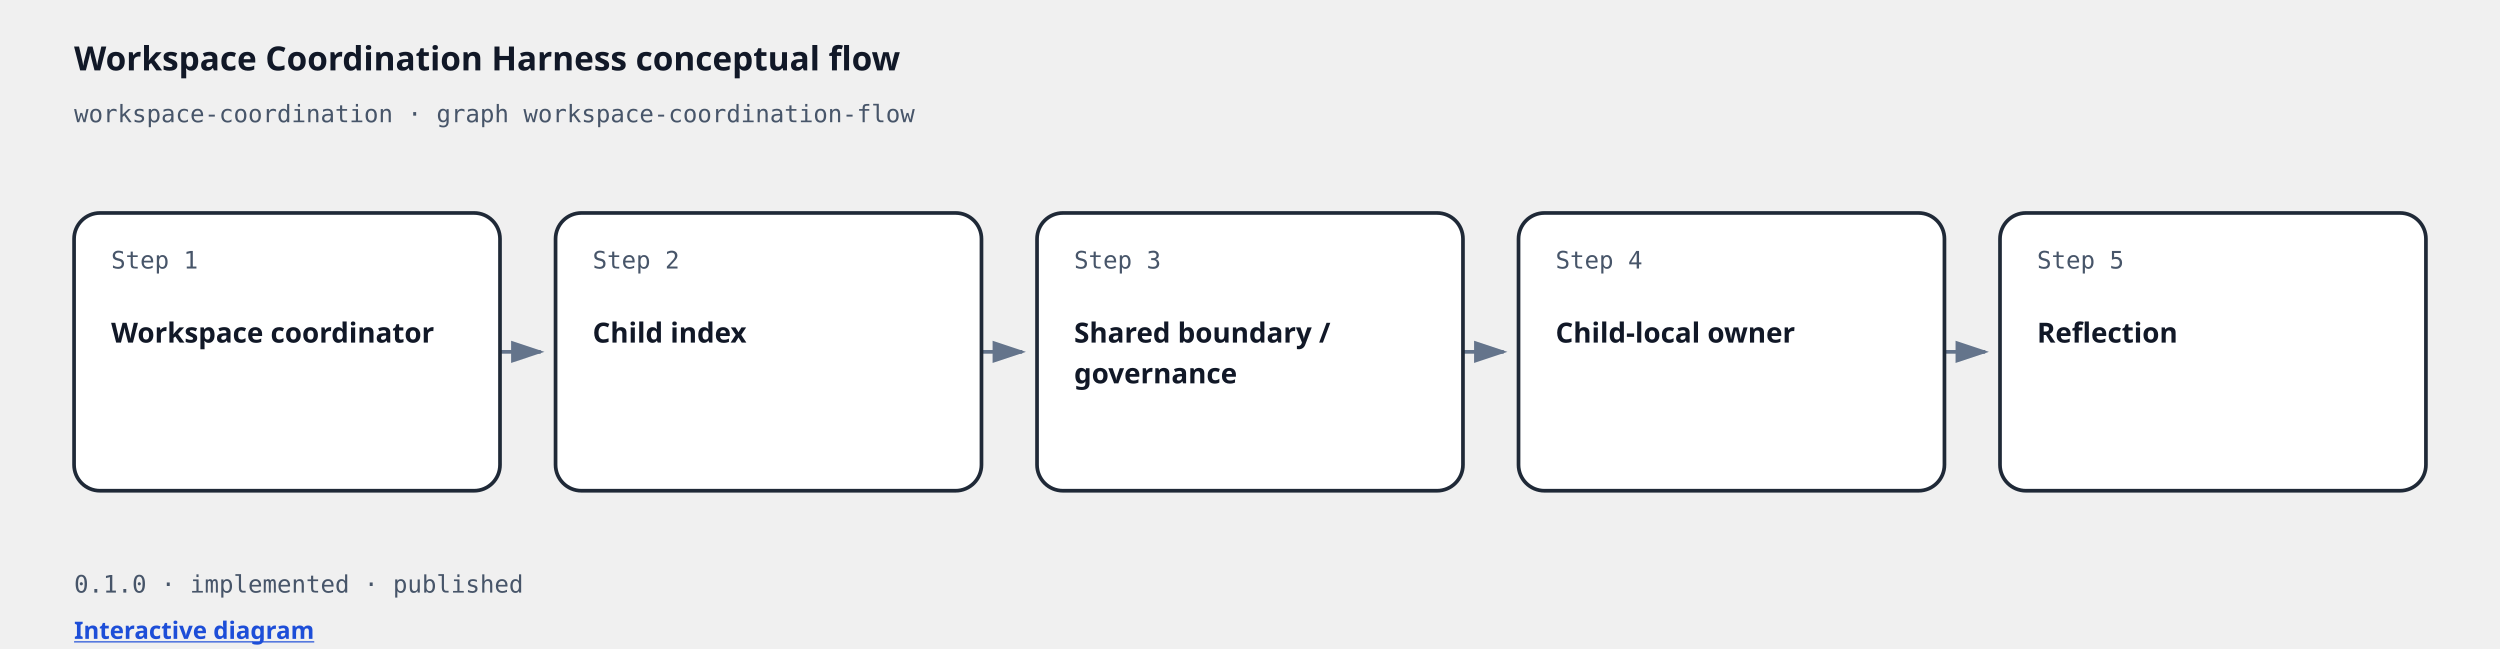
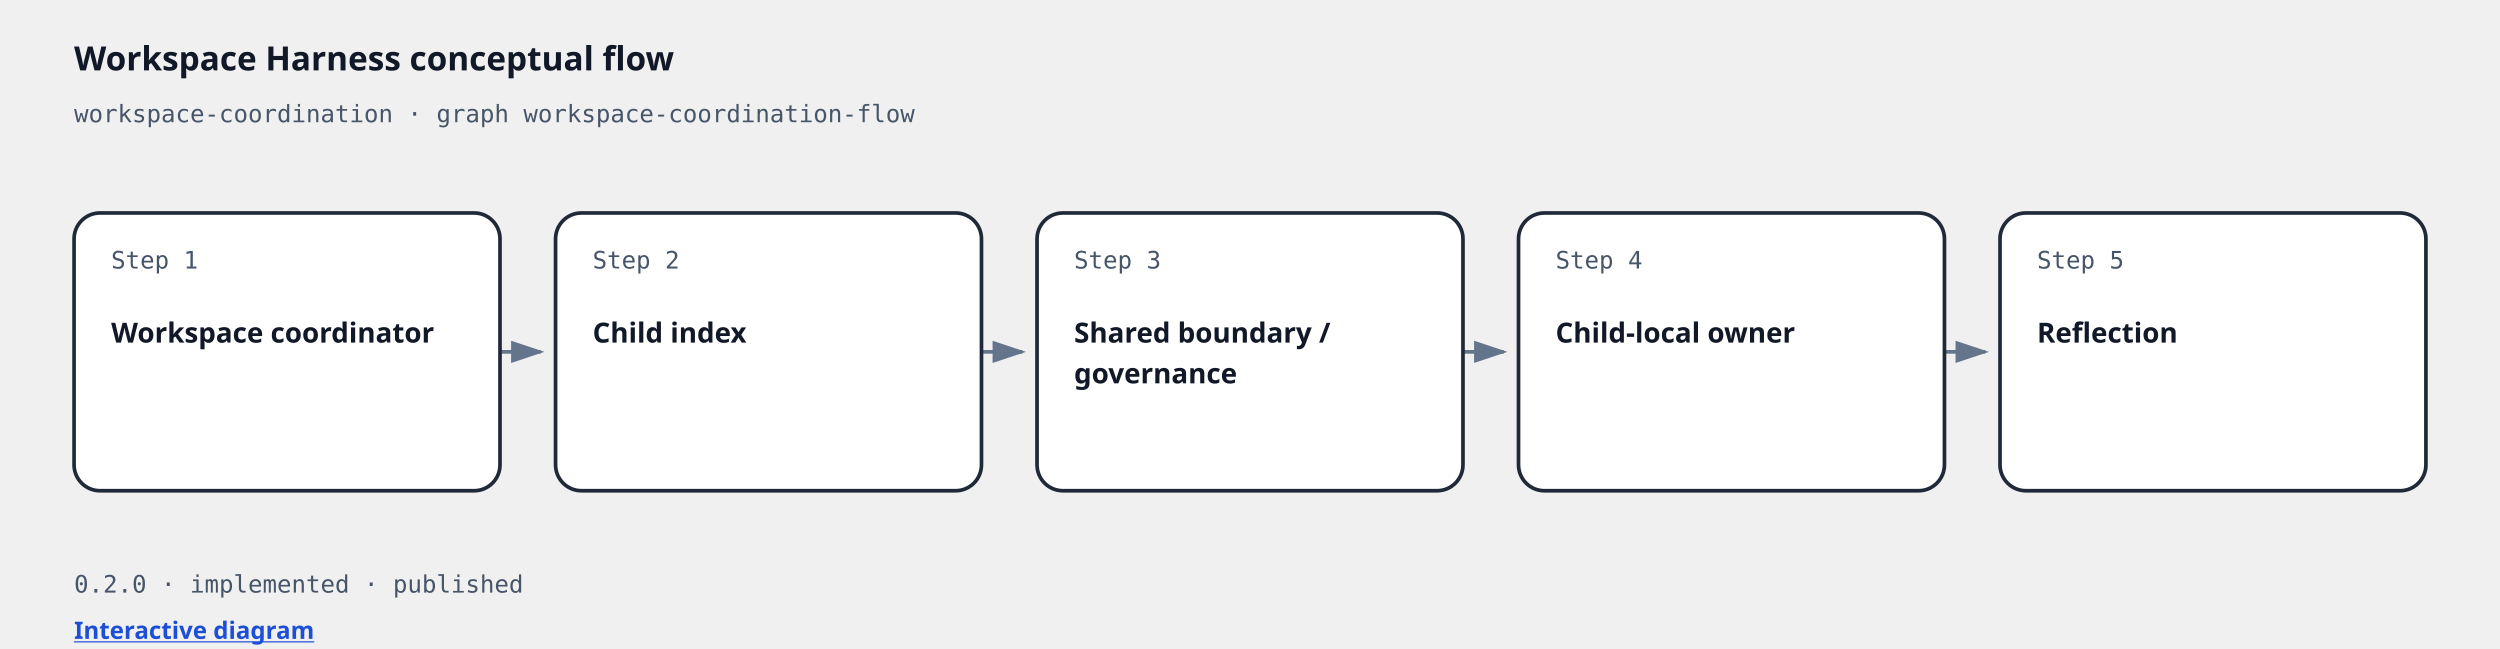
<svg xmlns="http://www.w3.org/2000/svg" width="1350" height="350" viewBox="0 0 1350 350" role="img" aria-labelledby="title description" data-graph-id="workspace-coordination-flow" data-package-id="workspace-coordination">
  <defs>
    <marker id="arrow" markerWidth="10" markerHeight="10" refX="8" refY="3" orient="auto" markerUnits="strokeWidth">
      <path d="M0,0 L0,6 L9,3 z" fill="#64748b" />
    </marker>
  </defs>
  <style>
    .surface { fill: #ffffff; stroke: #1f2937; stroke-width: 2; }
    .edge { fill: none; stroke: #64748b; stroke-width: 2; marker-end: url(#arrow); }
    .heading { fill: #111827; font: 600 18px ui-sans-serif, system-ui, sans-serif; }
    .step { fill: #111827; font: 600 15px ui-sans-serif, system-ui, sans-serif; }
    .meta { fill: #475569; font: 13px ui-monospace, SFMono-Regular, monospace; }
    .link { fill: #1d4ed8; font: 600 13px ui-sans-serif, system-ui, sans-serif; text-decoration: underline; }
  </style>
-   <text class="heading" x="40" y="38">Workspace Coordination Harness conceptual flow</text>
+   <text class="heading" x="40" y="38">Workspace Harness conceptual flow</text>
  <text class="meta" x="40" y="66">workspace-coordination · graph workspace-coordination-flow</text>
  <path class="edge" d="M 270 190 L 292 190" />
  <path class="edge" d="M 530 190 L 552 190" />
  <path class="edge" d="M 790 190 L 812 190" />
  <path class="edge" d="M 1050 190 L 1072 190" />
  <g aria-label="Step 1: Workspace coordinator. Open one explicit containing workspace.">
    <rect class="surface" x="40" y="115" width="230" height="150" rx="14" />
    <text class="meta" x="60" y="145">Step 1</text>
    <text class="step" x="60" y="185">
      <tspan x="60" dy="0">Workspace coordinator</tspan>
    </text>
  </g>
  <g aria-label="Step 2: Child index. Select only an explicitly registered child folder.">
    <rect class="surface" x="300" y="115" width="230" height="150" rx="14" />
    <text class="meta" x="320" y="145">Step 2</text>
    <text class="step" x="320" y="185">
      <tspan x="320" dy="0">Child index</tspan>
    </text>
  </g>
  <g aria-label="Step 3: Shared boundary / governance. Keep shared constraints and concise deltas at the coordinator.">
    <rect class="surface" x="560" y="115" width="230" height="150" rx="14" />
    <text class="meta" x="580" y="145">Step 3</text>
    <text class="step" x="580" y="185">
      <tspan x="580" dy="0">Shared boundary /</tspan>
      <tspan x="580" dy="22">governance</tspan>
    </text>
  </g>
  <g aria-label="Step 4: Child-local owner. Leave detailed context and execution state with the child.">
    <rect class="surface" x="820" y="115" width="230" height="150" rx="14" />
    <text class="meta" x="840" y="145">Step 4</text>
    <text class="step" x="840" y="185">
      <tspan x="840" dy="0">Child-local owner</tspan>
    </text>
  </g>
  <g aria-label="Step 5: Reflection. Return only an explicit shared boundary delta.">
    <rect class="surface" x="1080" y="115" width="230" height="150" rx="14" />
    <text class="meta" x="1100" y="145">Step 5</text>
    <text class="step" x="1100" y="185">
      <tspan x="1100" dy="0">Reflection</tspan>
    </text>
  </g>
-   <text class="meta" x="40" y="320">0.1.0 · implemented · published</text>
-   <a href="https://fabianomag.vercel.app/artifacts/agent-harnesses" aria-label="Open the interactive Workspace Coordination Harness diagram">
+   <text class="meta" x="40" y="320">0.2.0 · implemented · published</text>
+   <a href="https://fabianomag.com/projects/agent-harnesses" aria-label="Open the interactive Workspace Harness diagram">
    <text class="link" x="40" y="345">Interactive diagram</text>
  </a>
</svg>
